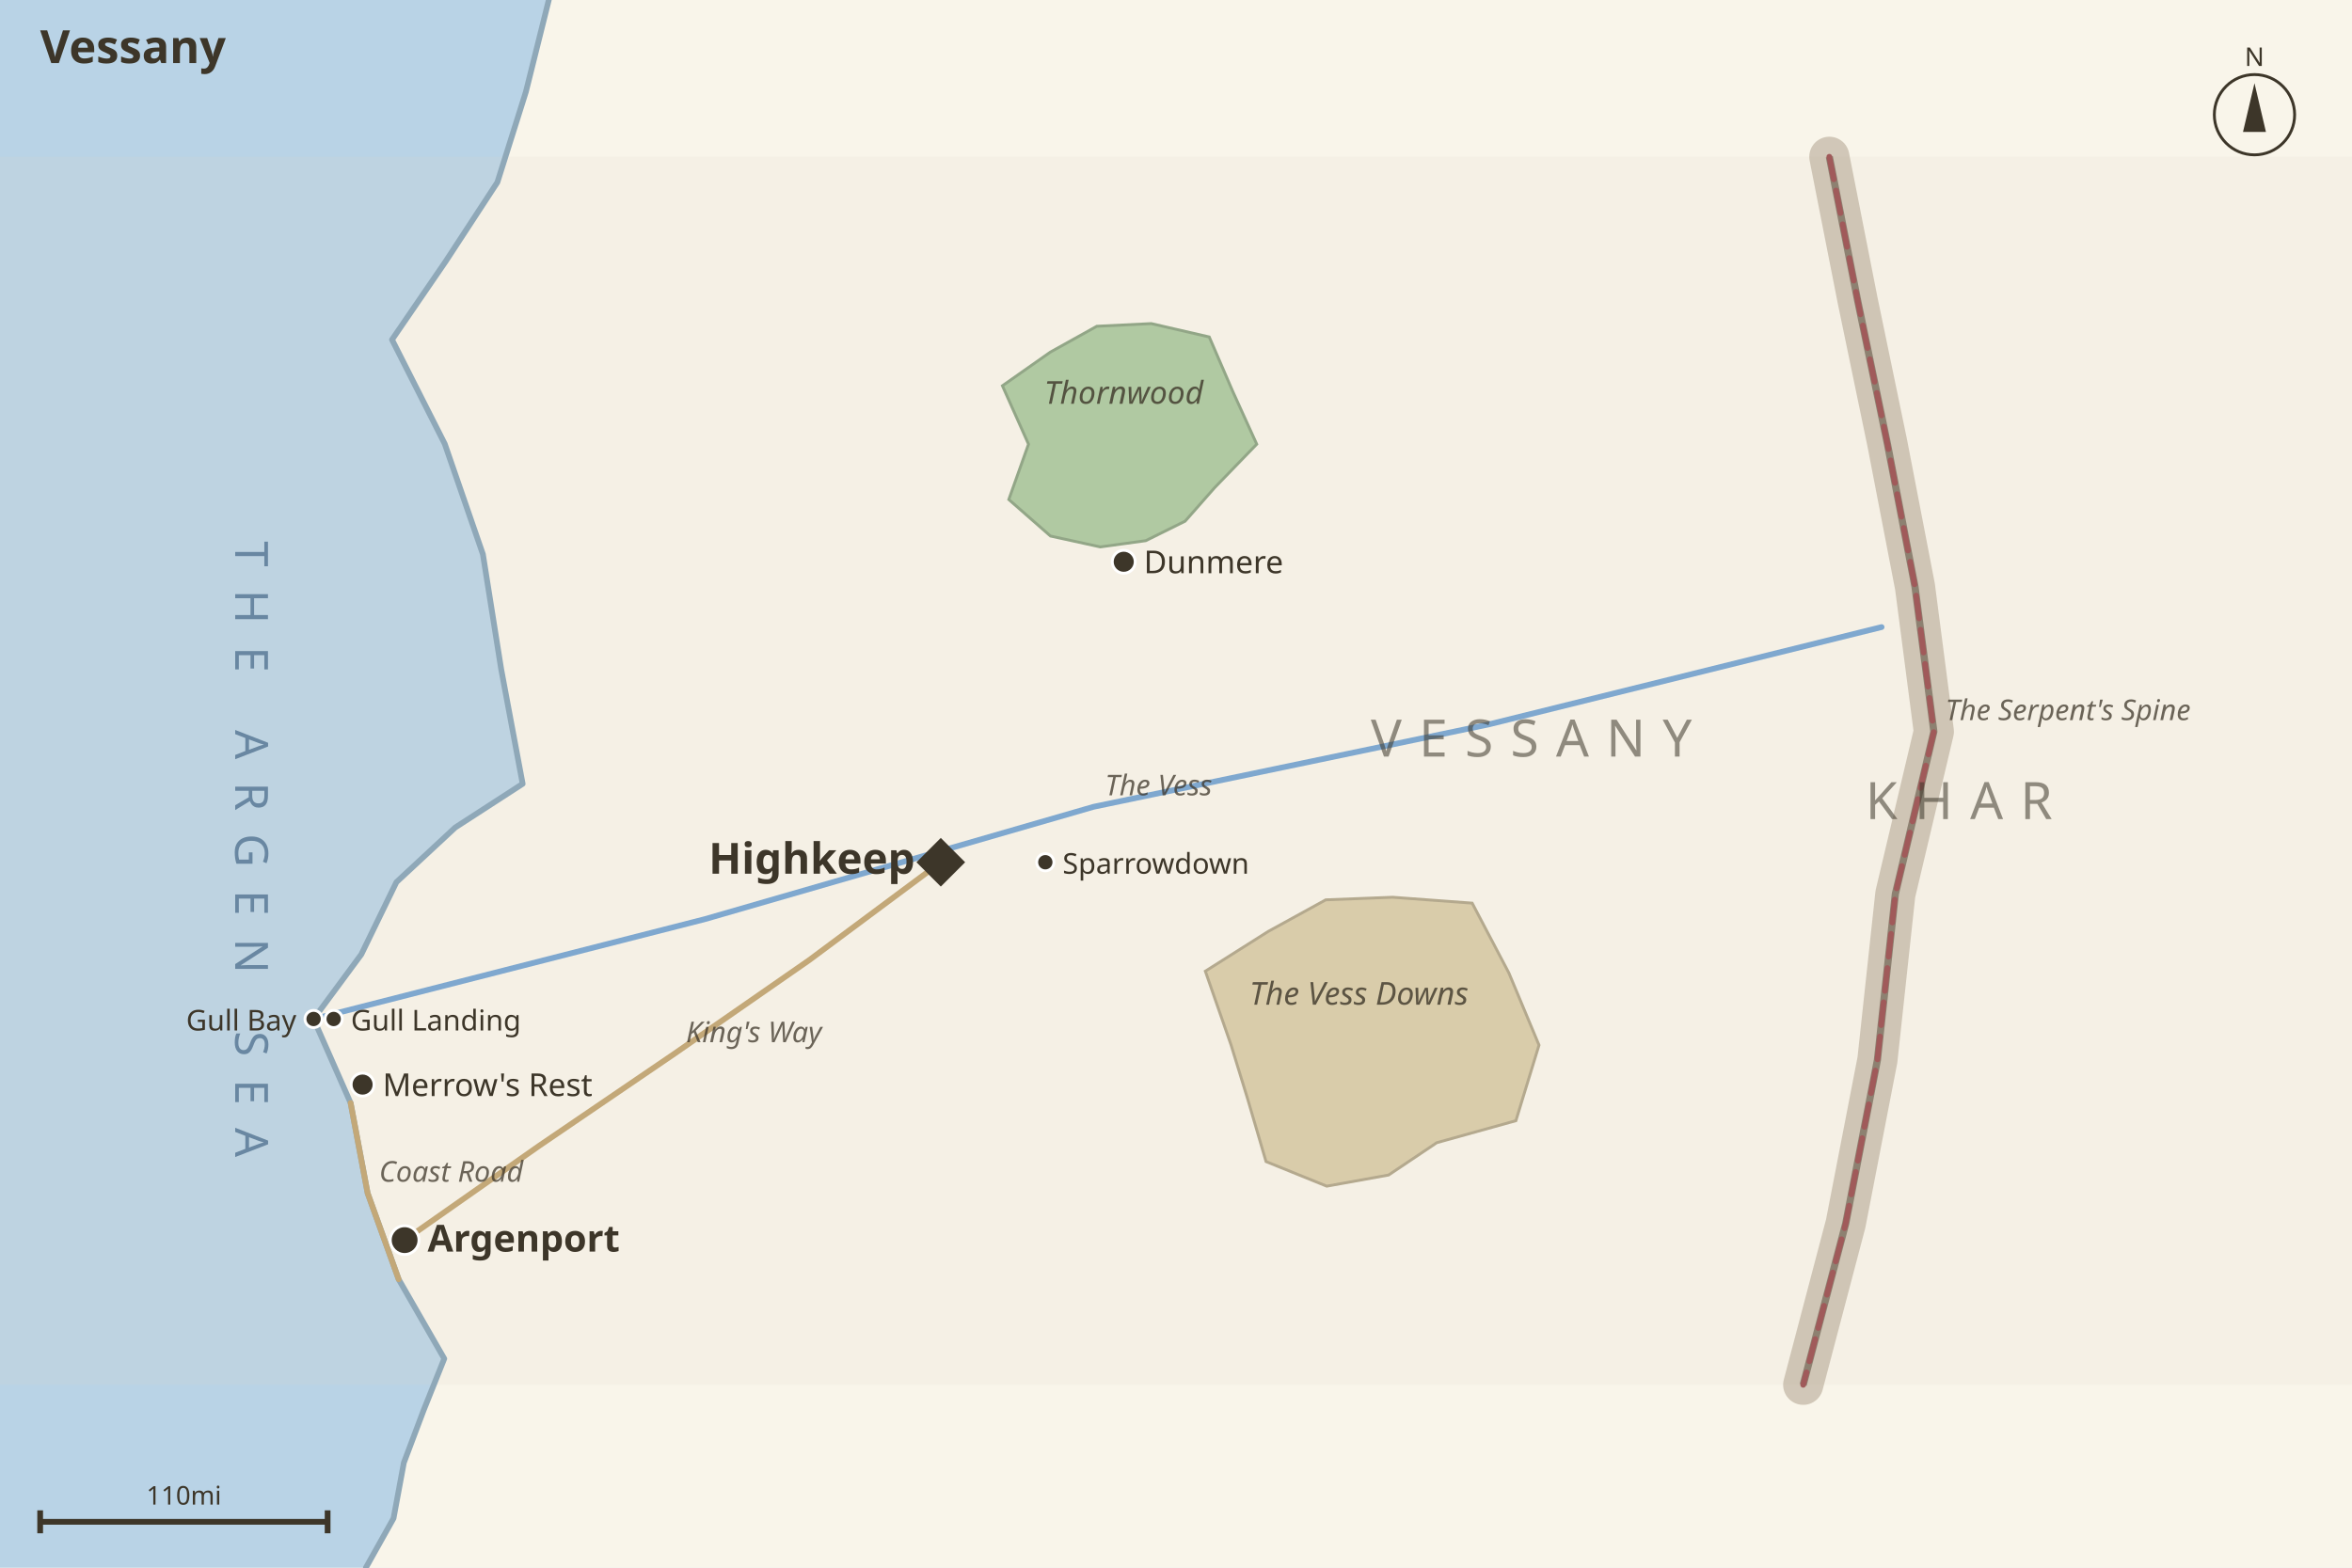
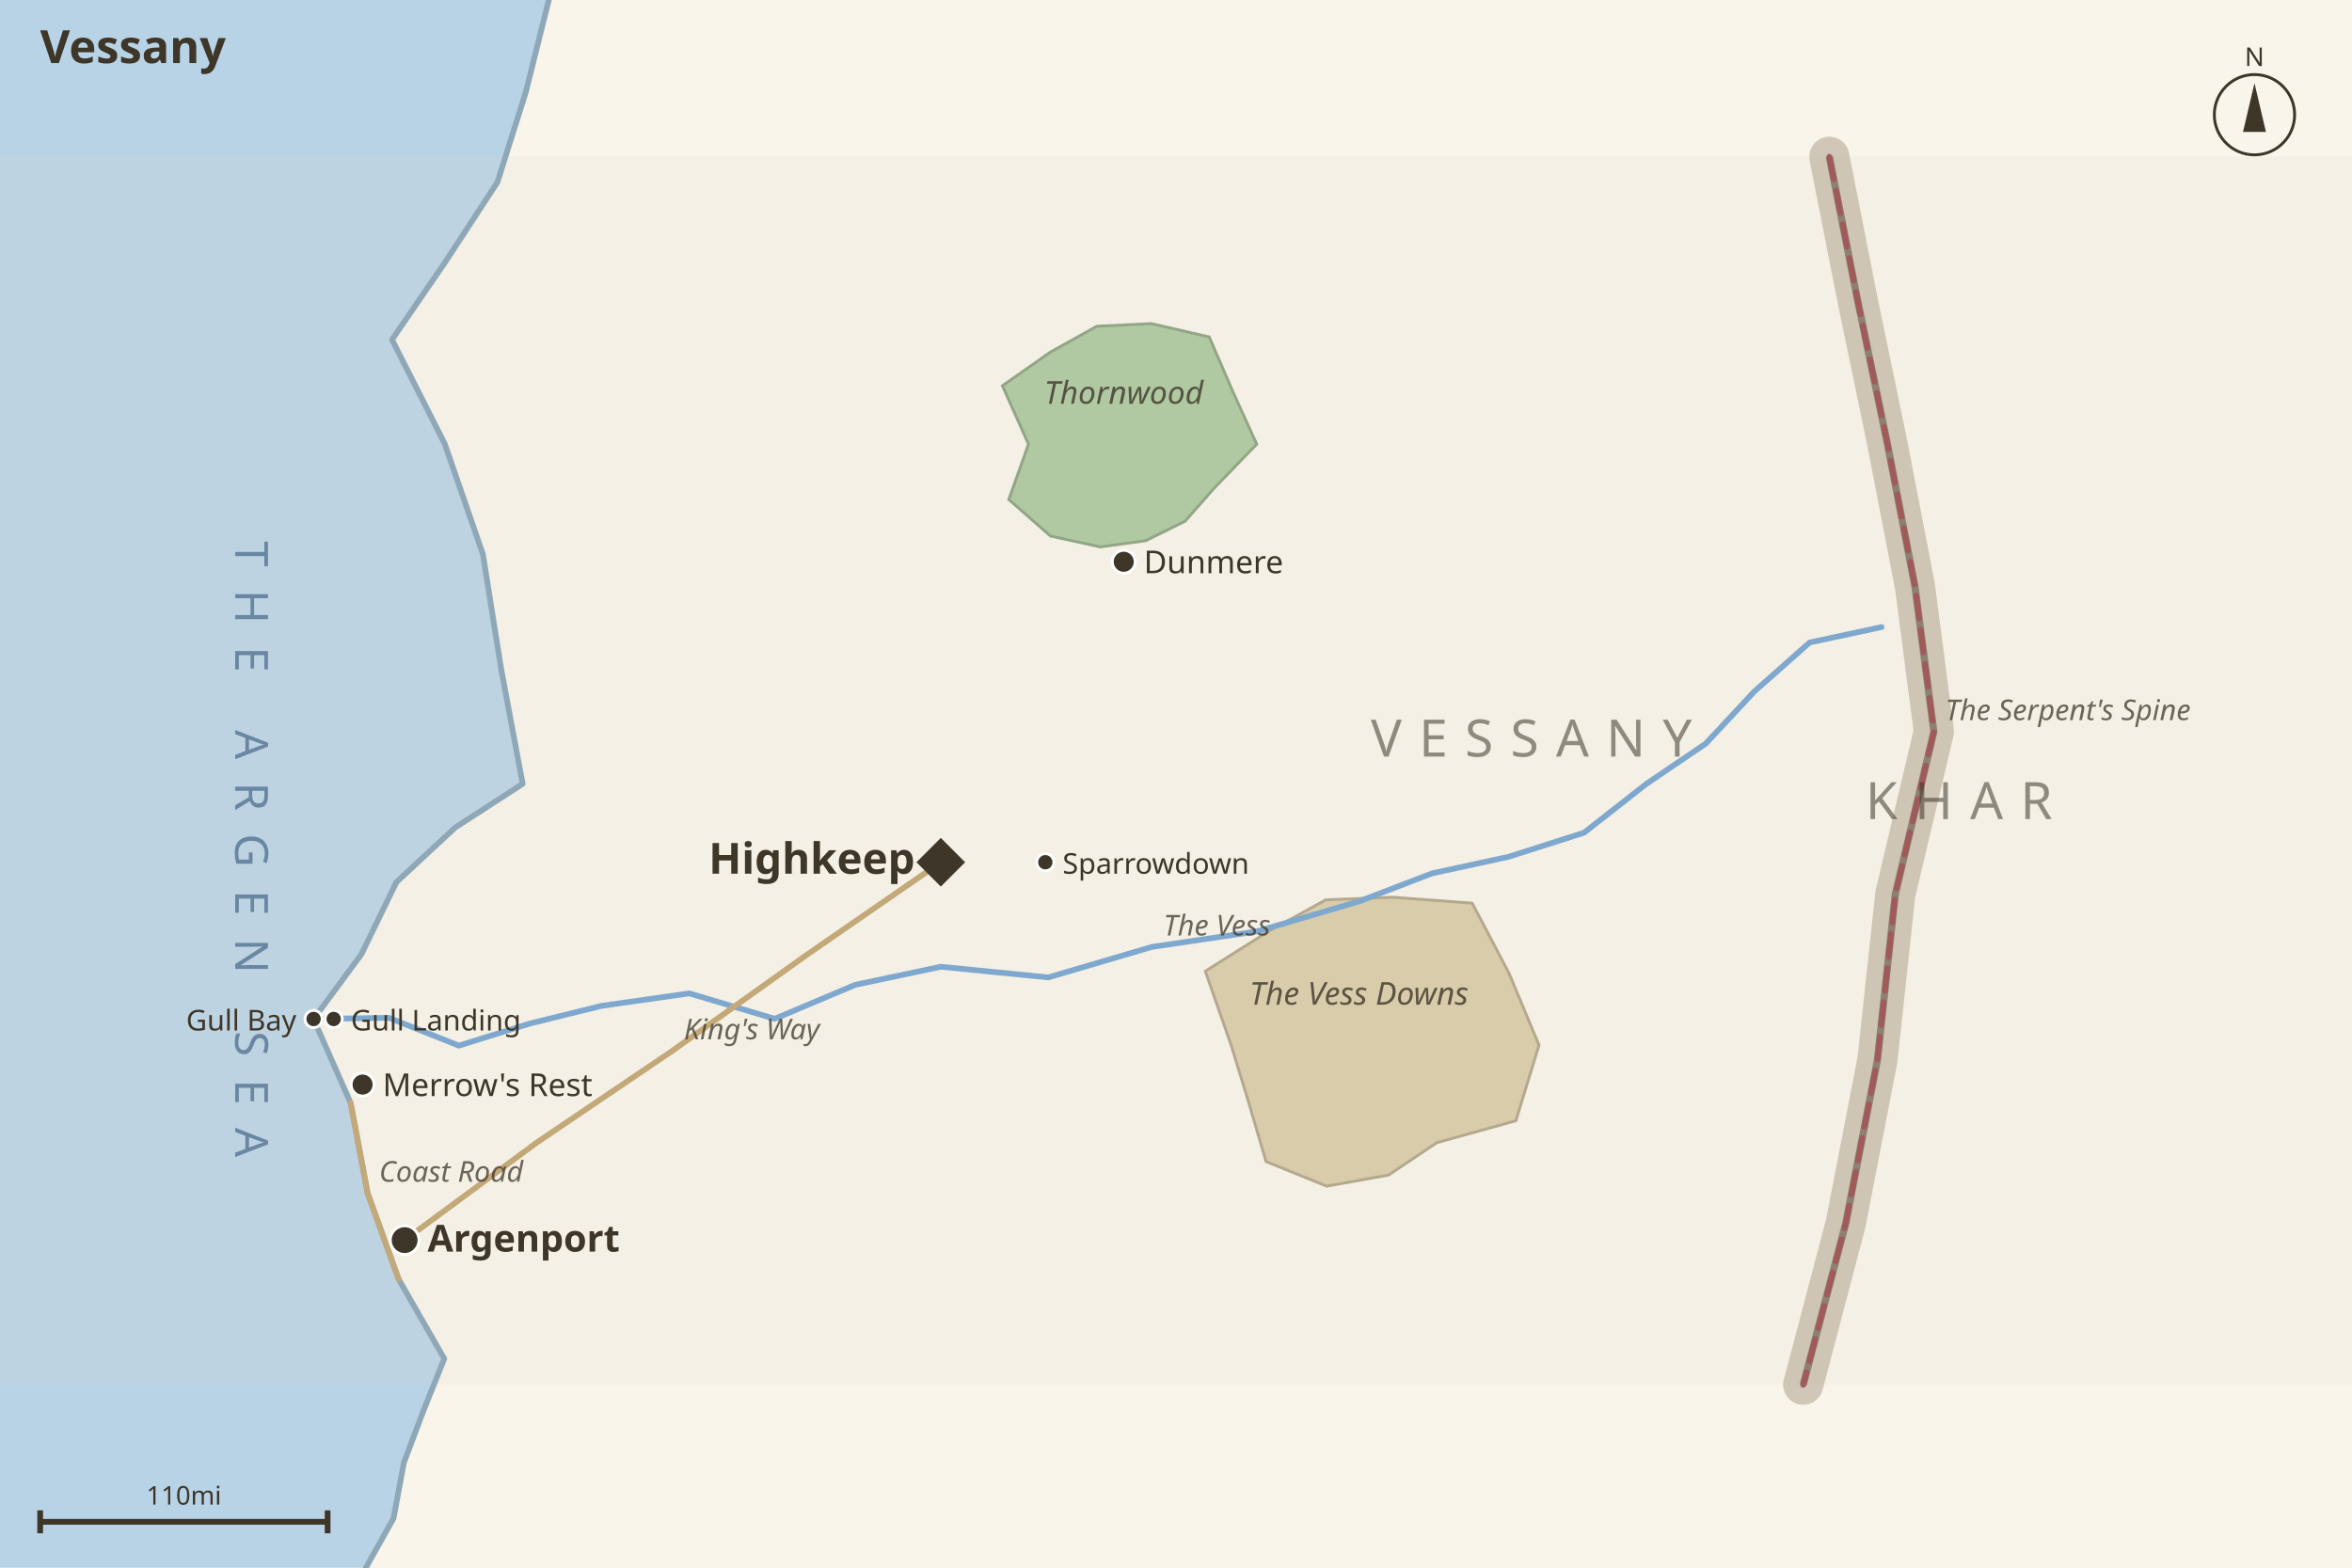
<svg xmlns="http://www.w3.org/2000/svg" viewBox="0 0 820 546.67" width="820" height="546.67" font-family="sans-serif">
  <rect x="0" y="0" width="820" height="546.67" fill="#f9f5ea" />
  <g id="cd-vessany-the-argen-sea">
    <polygon points="191.33,0 183.34,32.05 173.41,63.56 155.34,91.2 136.67,118.44 155.06,154.78 168.36,193.27 174.74,233.4 182.22,273.33 158.72,288.55 138.21,307.61 125.97,332.8 109.33,355.33 122.24,384.62 128.17,416.07 138.99,446.1 154.89,473.78 147.66,491.85 140.8,510.06 137.2,529.46 127.56,546.67 0,546.67 0,0" fill="#b9d3e6" opacity="1" />
  </g>
  <g id="cd-vessany-thornwood">
    <polygon points="438.15,154.89 423.41,170.12 413.19,181.73 399.46,188.54 383.6,190.72 366.24,186.92 351.71,174.19 358.58,154.89 349.48,134.52 366.18,122.79 382.39,113.77 401.38,112.84 421.59,117.5 429.82,136.57" fill="#a9c79c" stroke="#879f7d" stroke-width="1" />
  </g>
  <g id="cd-vessany-the-vess-downs">
    <polygon points="536.56,364.44 528.5,390.8 500.91,398.47 484.12,409.74 462.55,413.63 441.39,405.05 434.96,383.14 429.21,364.44 420.23,338.66 442.16,324.8 462.21,313.78 485.55,312.88 513.26,314.93 526.05,339.27" fill="#d9cba6" stroke="#aea285" stroke-width="1" />
  </g>
  <g id="cd-vessany-vessany">
    <polygon points="637.78,54.67 647.62,104.65 657.98,154.53 667.64,204.57 674.22,255.11 660.79,311.75 654.54,369.62 643.48,426.68 628.67,482.89 0,482.89 0,54.67" fill="#d8d3c5" opacity="0.14" />
  </g>
  <g id="cd-vessany-khar">
    <polygon points="637.78,54.67 647.62,104.65 657.98,154.53 667.64,204.57 674.22,255.11 660.79,311.75 654.54,369.62 643.48,426.68 628.67,482.89 820,482.89 820,54.67" fill="#d8d3c5" opacity="0.14" />
  </g>
  <g id="cd-vessany-coast">
    <polyline points="191.33,0 183.34,32.05 173.41,63.56 155.34,91.2 136.67,118.44 155.06,154.78 168.36,193.27 174.74,233.4 182.22,273.33 158.72,288.55 138.21,307.61 125.97,332.8 109.33,355.33 122.24,384.62 128.17,416.07 138.99,446.1 154.89,473.78 147.66,491.85 140.8,510.06 137.2,529.46 127.56,546.67" fill="none" stroke="#8fa8b8" stroke-width="2" stroke-linejoin="round" stroke-linecap="round" />
  </g>
  <g id="cd-vessany-the-serpents-spine">
    <polyline points="637.78,54.67 647.62,104.65 657.98,154.53 667.64,204.57 674.22,255.11 660.79,311.75 654.54,369.62 643.48,426.68 628.67,482.89" fill="none" stroke="#a99a85" stroke-width="14" opacity="0.5" stroke-linejoin="round" stroke-linecap="round" />
    <polyline points="637.78,54.67 647.62,104.65 657.98,154.53 667.64,204.57 674.22,255.11 660.79,311.75 654.54,369.62 643.48,426.68 628.67,482.89" fill="none" stroke="#8d8171" stroke-width="2.5" stroke-linejoin="round" />
  </g>
  <g id="cd-vessany-the-vess">
-     <polyline points="656,218.67 519.21,252.56 381.25,281.34 245.88,320.48 109.33,355.33" fill="none" stroke="#7fa8cf" stroke-width="2" stroke-linejoin="round" stroke-linecap="round" />
+     <polyline points="656,218.67 630.91,224.04 611.7,241.05 594.67,259.32 574,273.33 552.24,290.38 525.91,298.78 499.25,304.56 473.78,314.33 438.24,324.78 401.59,330.2 365.47,340.83 328,337.11 298.17,343.42 270.08,355.27 240.31,346.39 209.56,350.78 184.56,356.97 159.97,364.62 135.58,354.91 109.33,355.33" fill="none" stroke="#7fa8cf" stroke-width="2" stroke-linejoin="round" stroke-linecap="round" />
  </g>
  <g id="cd-vessany-coast-road">
    <polyline points="122.24,384.62 128.17,416.07 138.99,446.1" fill="none" stroke="#c3a878" stroke-width="2" stroke-linejoin="round" stroke-linecap="round" />
  </g>
  <g id="cd-vessany-kings-way">
-     <polyline points="328,300.67 282.12,334.8 235.15,367.42 187.88,399.61 141.07,432.44" fill="none" stroke="#c3a878" stroke-width="2" stroke-linejoin="round" stroke-linecap="round" />
+     <polyline points="328,300.67 280.96,333.17 234.43,366.41 187.07,398.47 141.07,432.44" fill="none" stroke="#c3a878" stroke-width="2" stroke-linejoin="round" stroke-linecap="round" />
  </g>
  <g>
    <polyline points="637.78,54.67 647.62,104.65 657.98,154.53 667.64,204.57 674.22,255.11 660.79,311.75 654.54,369.62 643.48,426.68 628.67,482.89" fill="none" stroke="#a05a5a" stroke-width="2" stroke-dasharray="8 4" stroke-linejoin="round" stroke-linecap="round" />
  </g>
  <g id="cd-vessany-gull-bay">
    <circle cx="109.33" cy="355.33" r="3" fill="#3d3629" stroke="#fff" stroke-width="1" />
  </g>
  <g id="cd-vessany-highkeep">
    <rect x="322" y="294.67" width="12" height="12" fill="#3d3629" transform="rotate(45 328 300.67)" />
  </g>
  <g id="cd-vessany-argenport">
    <circle cx="141.07" cy="432.44" r="5" fill="#3d3629" stroke="#fff" stroke-width="1" />
  </g>
  <g id="cd-vessany-merrows-rest">
    <circle cx="126.41" cy="378.2" r="4" fill="#3d3629" stroke="#fff" stroke-width="1" />
  </g>
  <g id="cd-vessany-dunmere">
    <circle cx="391.78" cy="195.89" r="4" fill="#3d3629" stroke="#fff" stroke-width="1" />
  </g>
  <g id="cd-vessany-gull-landing">
    <circle cx="116.33" cy="355.33" r="3" fill="#3d3629" stroke="#fff" stroke-width="1" />
  </g>
  <g id="cd-vessany-sparrowdown">
    <circle cx="364.44" cy="300.67" r="3" fill="#3d3629" stroke="#fff" stroke-width="1" />
  </g>
  <text x="103.33" y="359.33" font-size="10" font-weight="normal" fill="#3d3629" text-anchor="end" font-family="sans-serif">Gull Bay</text>
  <text x="678.22" y="251.11" font-size="10" fill="#3d3629" opacity="0.75" font-style="italic" font-family="sans-serif">The Serpent's Spine</text>
  <text x="391.78" y="140.79" font-size="11" fill="#3d3629" opacity="0.8" text-anchor="middle" font-style="italic" font-family="sans-serif">Thornwood</text>
  <text x="473.78" y="350.34" font-size="11" fill="#3d3629" opacity="0.8" text-anchor="middle" font-style="italic" font-family="sans-serif">The Vess Downs</text>
  <text x="319" y="304.67" font-size="15" font-weight="bold" fill="#3d3629" text-anchor="end" font-family="sans-serif">Highkeep</text>
  <text x="149.07" y="436.44" font-size="13" font-weight="bold" fill="#3d3629" text-anchor="start" font-family="sans-serif">Argenport</text>
  <text x="133.41" y="382.2" font-size="11" font-weight="normal" fill="#3d3629" text-anchor="start" font-family="sans-serif">Merrow's Rest</text>
  <text x="398.78" y="199.89" font-size="11" font-weight="normal" fill="#3d3629" text-anchor="start" font-family="sans-serif">Dunmere</text>
  <text x="122.33" y="359.33" font-size="10" font-weight="normal" fill="#3d3629" text-anchor="start" font-family="sans-serif">Gull Landing</text>
  <text x="370.44" y="304.67" font-size="10" font-weight="normal" fill="#3d3629" text-anchor="start" font-family="sans-serif">Sparrowdown</text>
-   <text x="385.25" y="277.34" font-size="10" fill="#3d3629" opacity="0.75" font-style="italic" font-family="sans-serif">The Vess</text>
+   <text x="405.59" y="326.2" font-size="10" fill="#3d3629" opacity="0.75" font-style="italic" font-family="sans-serif">The Vess</text>
  <text x="132.17" y="412.07" font-size="10" fill="#3d3629" opacity="0.75" font-style="italic" font-family="sans-serif">Coast Road</text>
-   <text x="239.15" y="363.42" font-size="10" fill="#3d3629" opacity="0.75" font-style="italic" font-family="sans-serif">King's Way</text>
+   <text x="238.43" y="362.41" font-size="10" fill="#3d3629" opacity="0.75" font-style="italic" font-family="sans-serif">King's Way</text>
  <text x="533.88" y="263.82" font-size="18" letter-spacing="6" fill="#3d3629" opacity="0.55" text-anchor="middle" font-family="sans-serif">VESSANY</text>
  <text x="682.97" y="285.62" font-size="18" letter-spacing="6" fill="#3d3629" opacity="0.55" text-anchor="middle" font-family="sans-serif">KHAR</text>
  <text x="82" y="296.11" font-size="16" letter-spacing="8" fill="#5a7a96" opacity="0.85" text-anchor="middle" font-family="sans-serif" transform="rotate(90 82 296.11)">THE ARGEN SEA</text>
  <text x="14" y="22" font-size="16" font-weight="bold" fill="#3d3629" font-family="sans-serif">Vessany</text>
  <g>
    <circle cx="786" cy="40" r="14" fill="none" stroke="#3d3629" stroke-width="1" />
    <polygon points="786,29 782,46 790,46" fill="#3d3629" />
    <text x="786" y="23" font-size="9" fill="#3d3629" text-anchor="middle" font-family="sans-serif">N</text>
  </g>
  <g>
    <line x1="14" y1="530.67" x2="114.22" y2="530.67" stroke="#3d3629" stroke-width="2" />
    <line x1="14" y1="526.67" x2="14" y2="534.67" stroke="#3d3629" stroke-width="2" />
    <line x1="114.22" y1="526.67" x2="114.22" y2="534.67" stroke="#3d3629" stroke-width="2" />
    <text x="64.11" y="524.67" font-size="9" fill="#3d3629" text-anchor="middle" font-family="sans-serif">110mi</text>
  </g>
</svg>
